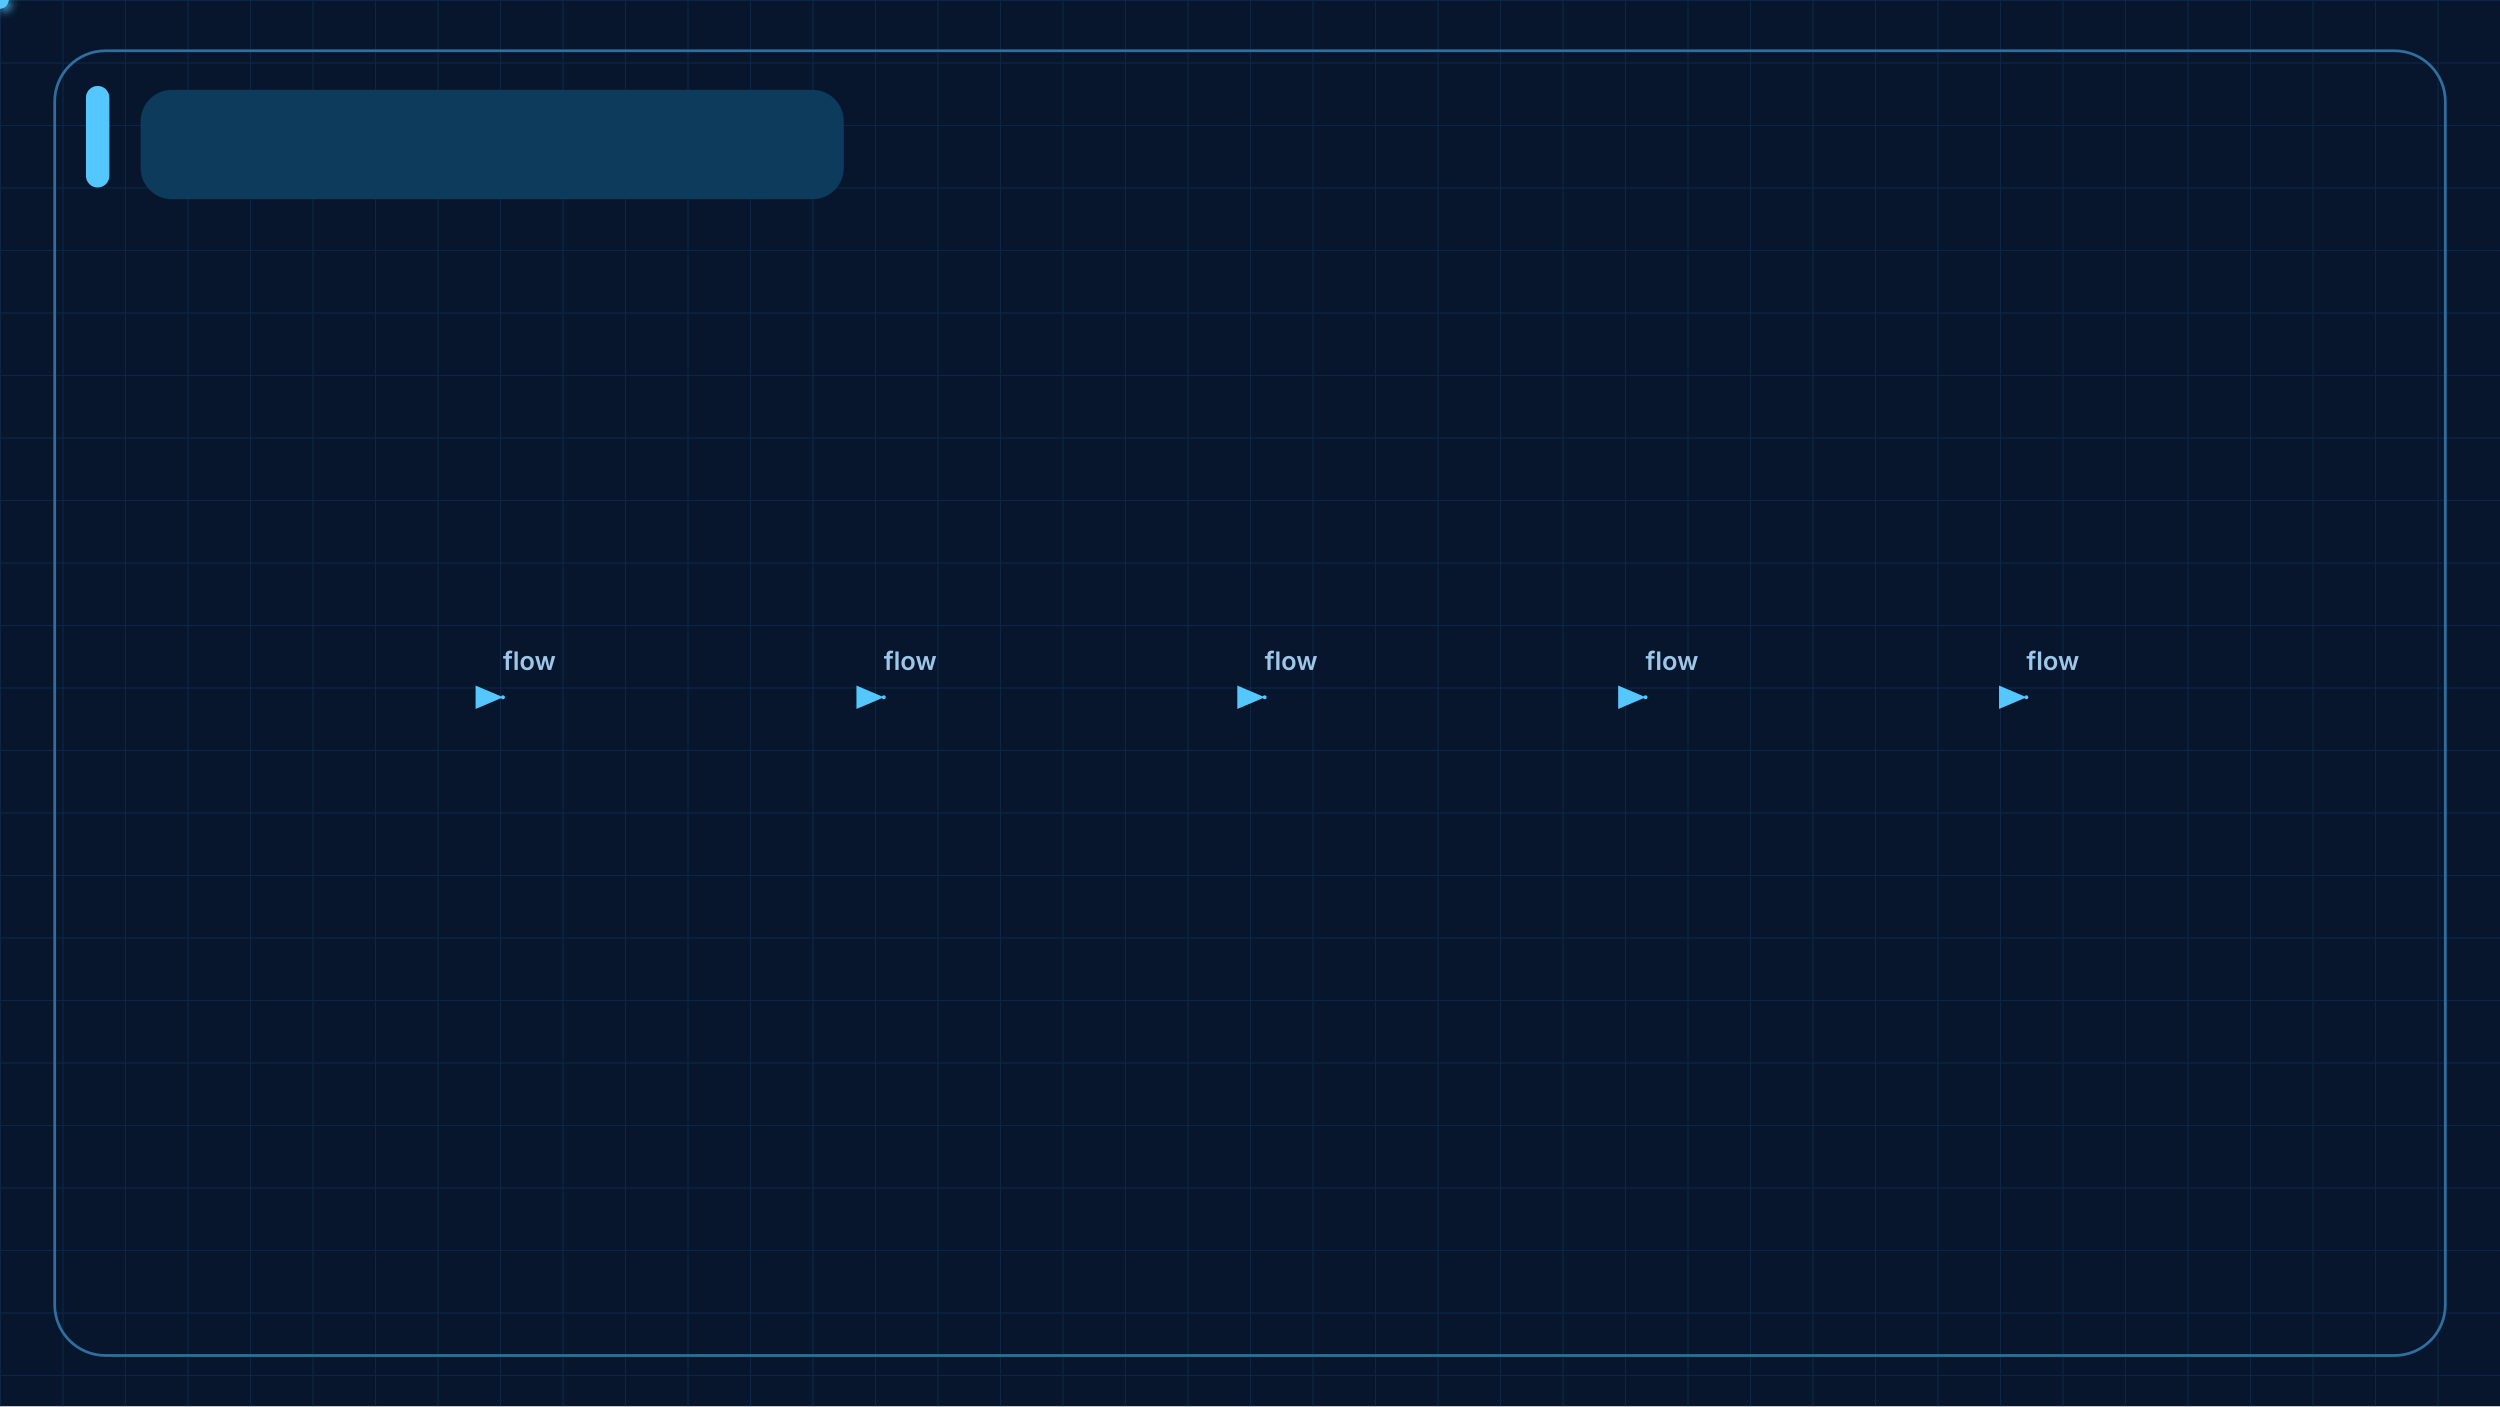
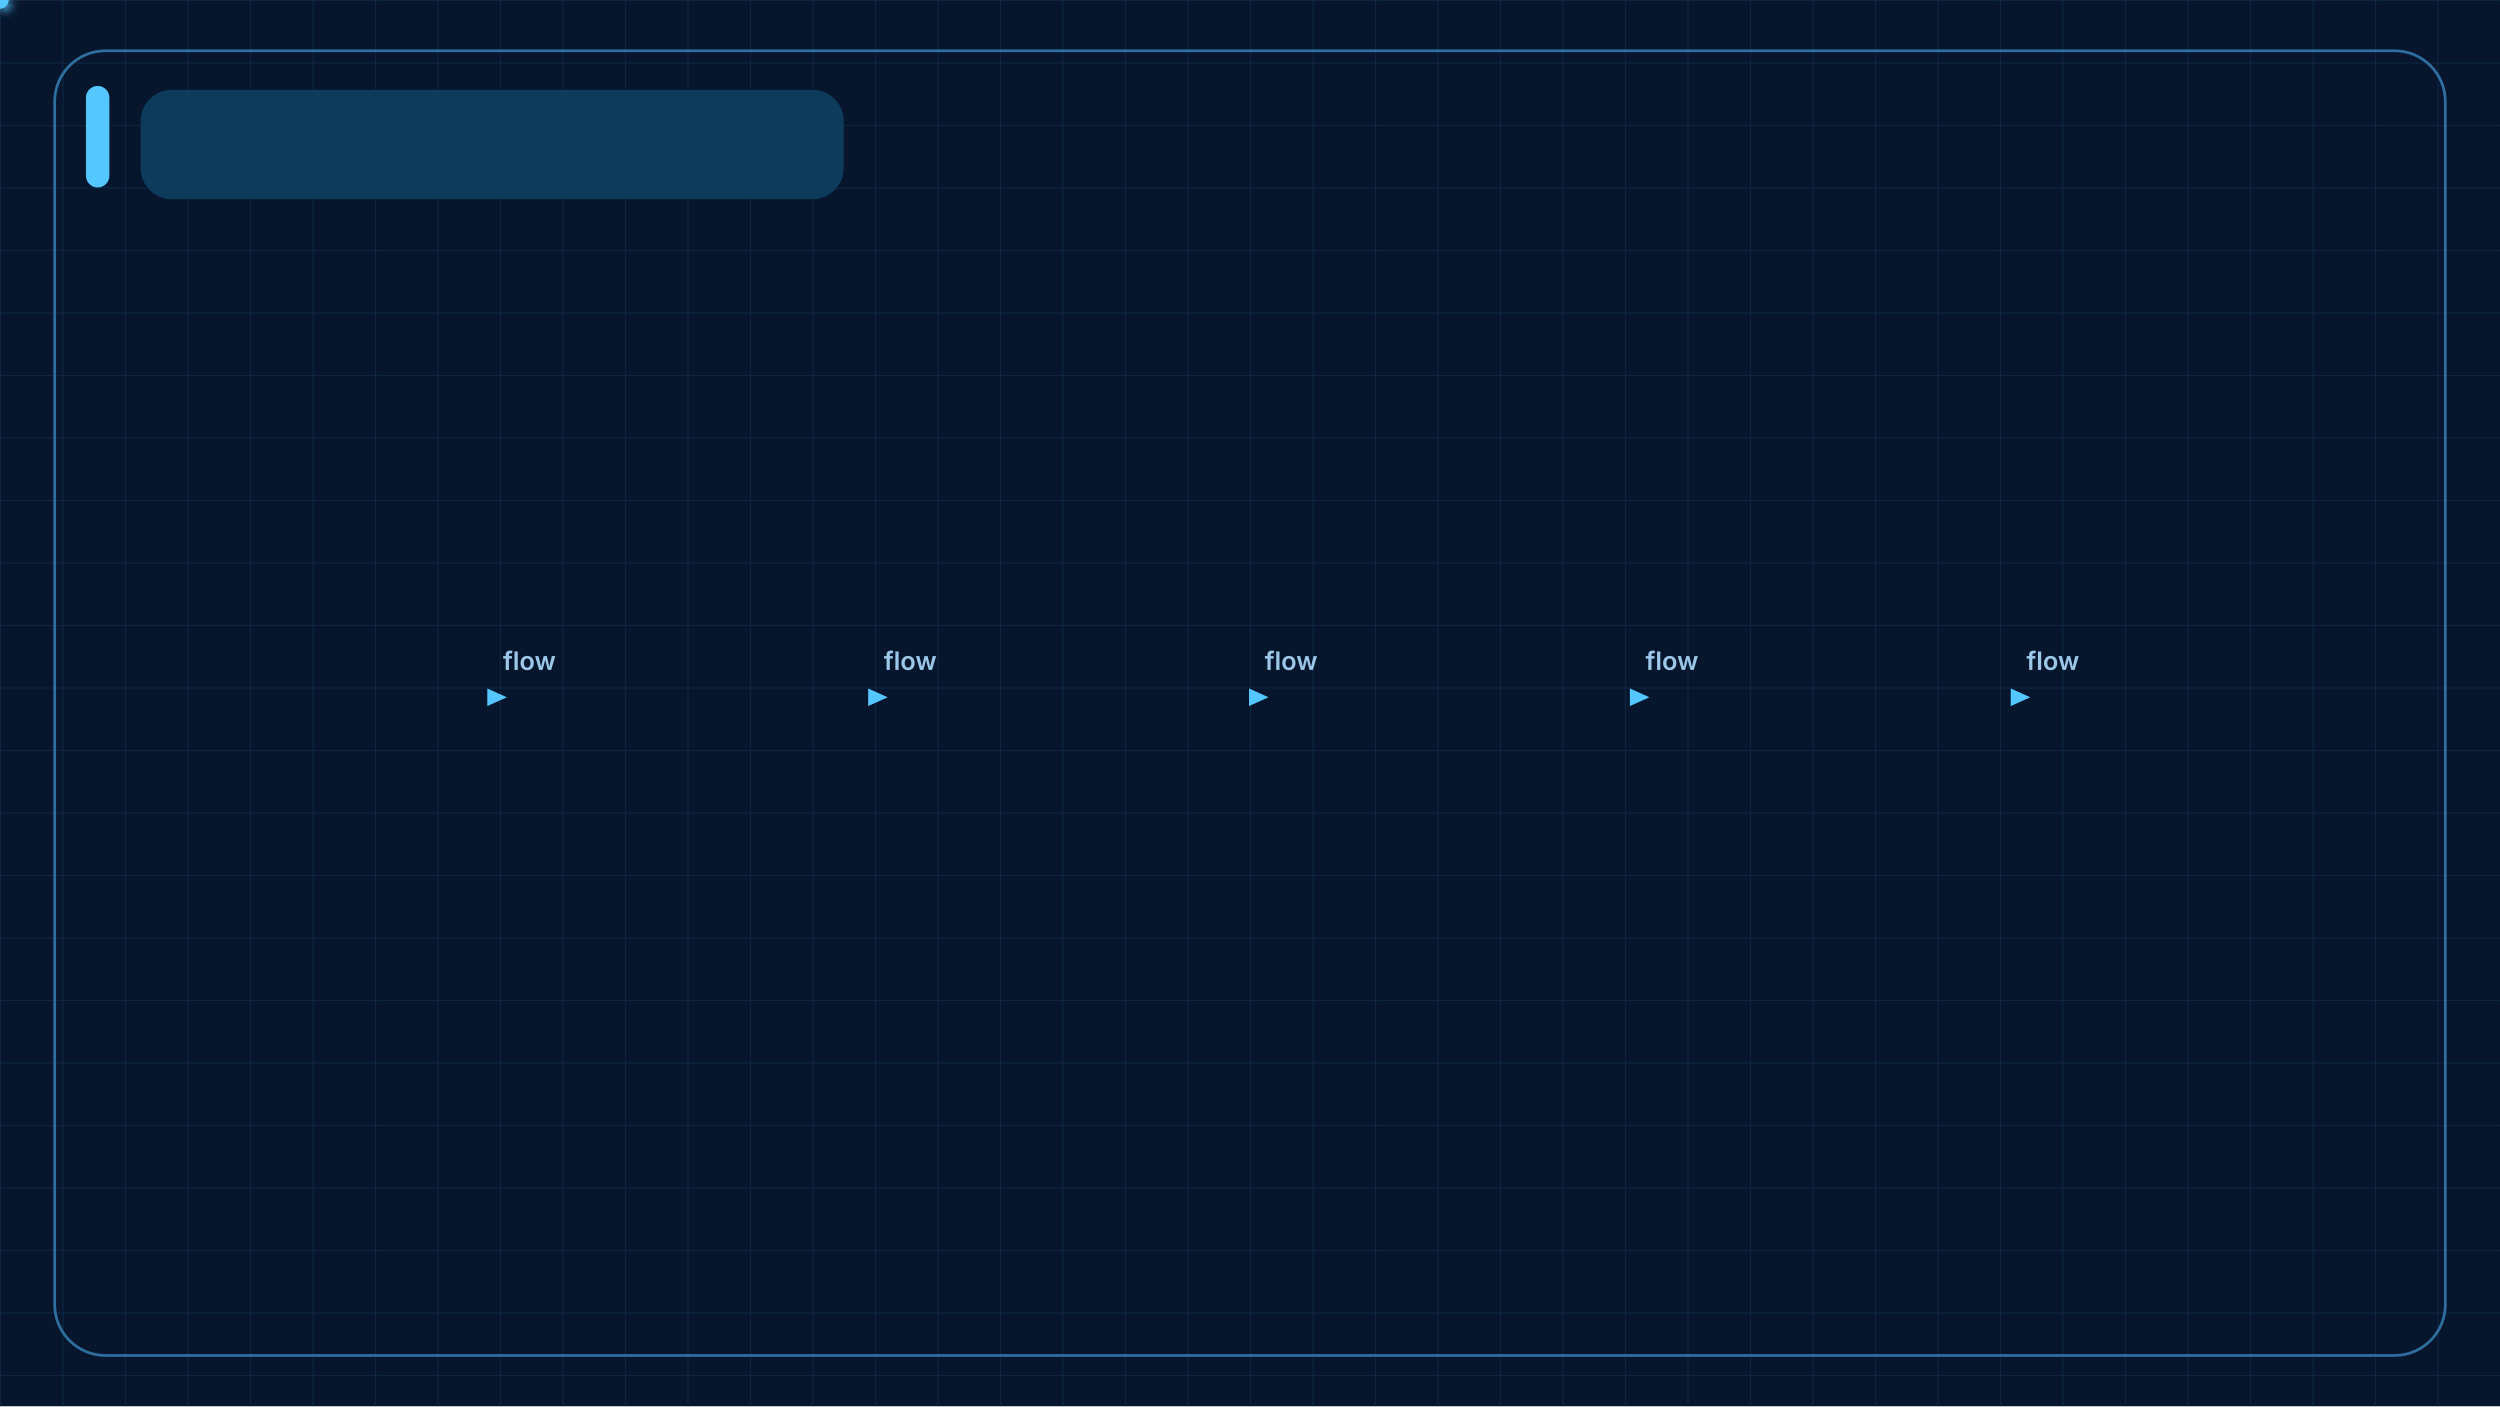
<svg xmlns="http://www.w3.org/2000/svg" width="1280" height="720" viewBox="0 0 1280 720" role="img" aria-labelledby="diagram-title diagram-desc" data-motion-profile="teaching" data-motion-sequence="step-stagger" data-motion-edge="signal-arrow" data-motion-node="icon-performance" data-motion-group="soft-reveal" data-motion-title="highlight-sweep" data-motion-reduced="subtle" data-icon-system="illustrated-character-v1">
  <style>
  .title { font: 700 42px ui-sans-serif, system-ui, -apple-system, BlinkMacSystemFont, "Segoe UI", sans-serif; letter-spacing: 0; }
  .subtitle { font: 400 16px ui-sans-serif, system-ui, -apple-system, BlinkMacSystemFont, "Segoe UI", sans-serif; }
  .node-title { font: 700 18px ui-sans-serif, system-ui, -apple-system, BlinkMacSystemFont, "Segoe UI", sans-serif; }
  .node-caption { font: 400 13px ui-sans-serif, system-ui, -apple-system, BlinkMacSystemFont, "Segoe UI", sans-serif; opacity: 0.84; }
  .group-label { font: 700 14px ui-sans-serif, system-ui, -apple-system, BlinkMacSystemFont, "Segoe UI", sans-serif; text-transform: uppercase; letter-spacing: 0.08em; }
  .edge-label { font: 600 13px ui-sans-serif, system-ui, -apple-system, BlinkMacSystemFont, "Segoe UI", sans-serif; }
  .step-label { font: 700 12px ui-sans-serif, system-ui, -apple-system, BlinkMacSystemFont, "Segoe UI", sans-serif; }
  .edge-flow { stroke-linecap: round; }
-   .edge-draw, .edge-base { stroke-linecap: round; stroke-linejoin: round; }
+   .edge-draw, .edge-base { stroke-linecap: butt; stroke-linejoin: round; }
  .edge-particle { filter: url(#particle-glow); }
  .edge-arrow-particle { filter: url(#particle-glow); }
  .semantic-icon { vector-effect: non-scaling-stroke; }
  .semantic-icon-breathe { transform-box: fill-box; transform-origin: center; animation: semanticIconBreathe 2.8s ease-in-out infinite; }
  .icon-breathe-halo { pointer-events: none; filter: url(#particle-glow); }
  .node-glow, .node-burst { pointer-events: none; }
  #title-accent { transform-origin: 50px 70px; animation: titlePulse 4.8s ease-in-out infinite; }
  #title-highlight { transform-origin: 252px 74px; animation: titleSlide 5.6s ease-in-out infinite; }
  @keyframes titlePulse { 0%, 100% { opacity: 0.76; } 50% { opacity: 1; } }
  @keyframes titleSlide { 0%, 100% { transform: translateX(0); opacity: 0.9; } 50% { transform: translateX(8px); opacity: 1; } }
  @keyframes semanticIconBreathe { 0%, 100% { transform: scale(0.96); opacity: 0.72; } 50% { transform: scale(1.08); opacity: 1; } }
  @media (prefers-reduced-motion: reduce) {
    #title-accent, #title-highlight, .semantic-icon-breathe { animation: none; }
  }
</style>
  <rect width="100%" height="100%" fill="#07162c" />
  <defs>
    <filter id="soft-glow" x="-40%" y="-40%" width="180%" height="180%">
      <feGaussianBlur stdDeviation="5" result="blur" />
      <feMerge>
        <feMergeNode in="blur" />
        <feMergeNode in="SourceGraphic" />
      </feMerge>
    </filter>
    <filter id="particle-glow" x="-80%" y="-80%" width="260%" height="260%">
      <feGaussianBlur stdDeviation="2.6" result="blur" />
      <feMerge>
        <feMergeNode in="blur" />
        <feMergeNode in="SourceGraphic" />
      </feMerge>
    </filter>
    <pattern id="grid" width="32" height="32" patternUnits="userSpaceOnUse">
      <path d="M 32 0 L 0 0 0 32" fill="none" stroke="#12345c" stroke-width="1" />
    </pattern>
  </defs>
  <rect width="100%" height="100%" fill="url(#grid)" opacity="0.52" />
  <rect x="28" y="26" width="1224" height="668" rx="26" fill="none" stroke="#2f6f9f" stroke-width="1.4" opacity="1.00" />
  <rect id="title-accent" x="44" y="44" width="12" height="52" rx="6" fill="#55c7ff" />
  <rect id="title-highlight" x="72" y="46" width="360" height="56" rx="16" fill="#0d3b5c" />
  <rect class="title-sweep" x="72" y="46" width="0" height="56" rx="16" fill="#55c7ff" opacity="0.16">
    <animate attributeName="width" values="0;360;0" dur="3.20s" begin="0.34s" repeatCount="indefinite" />
    <animate attributeName="x" values="72;72;432" dur="3.20s" begin="0.34s" repeatCount="indefinite" />
  </rect>
  <text id="main-title" x="90" y="84" class="title" fill="#e6f7ff" opacity="0">
    <animate attributeName="opacity" values="0;1" dur="0.65s" begin="0.08s" fill="freeze" />
  RAG Ingestion Pipeline
</text>
  <text x="74" y="126" class="subtitle" fill="#9cc7e8" opacity="0">
    <animate attributeName="opacity" values="0;1" dur="0.65s" begin="0.28s" fill="freeze" />
  documents become chunks, embeddings, retrieval, and grounded answers
</text>
  <g id="group-rag" class="group" opacity="0">
    <animate attributeName="opacity" values="0;1" dur="0.70s" begin="0.17s" fill="freeze" />
    <rect x="45.0" y="250.0" width="1180.0" height="185.0" rx="22" fill="#0b1d38" fill-opacity="0.34" stroke="#55c7ff" stroke-width="1.6" stroke-dasharray="9 8">
  </rect>
    <text x="63.0" y="280.0" class="group-label" fill="#9cc7e8">RAG Pipeline</text>
  </g>
  <defs>
-     <marker id="arrow-1" markerWidth="10" markerHeight="10" refX="7" refY="3" orient="auto" markerUnits="strokeWidth">
-       <path d="M 0 0 L 7 3 L 0 6 z" fill="#55c7ff" />
-     </marker>
-   </defs>
-   <g class="edge" data-role="process">
-     <path class="edge-base" d="M 257.5 357.0 L 257.5 357.0" fill="none" stroke="#55c7ff" stroke-width="1.3" opacity="0.24" marker-end="url(#arrow-1)" />
+     <marker id="arrow-1" markerWidth="12" markerHeight="12" viewBox="0 0 12 12" refX="9" refY="6" orient="auto" markerUnits="userSpaceOnUse">
+       <path d="M 1 1.5 L 11 6 L 1 10.5 z" fill="#55c7ff" />
+     </marker>
+   </defs>
+   <g class="edge" data-role="process">
+     <path class="edge-base" d="M 257.5 357.0 L 257.5 357.0" fill="none" stroke="#55c7ff" stroke-width="1.3" opacity="0.24" />
    <path class="edge-draw" d="M 257.5 357.0 L 257.5 357.0" fill="none" stroke="#55c7ff" stroke-width="2.0" pathLength="1" stroke-dasharray="1" stroke-dashoffset="0" marker-end="url(#arrow-1)" />
    <circle class="edge-particle" r="4.3" fill="#55c7ff" opacity="0.92">
      <animateMotion dur="2.05s" repeatCount="indefinite" path="M 257.5 357.0 L 257.5 357.0" begin="-0.19s" />
      <animate attributeName="opacity" values="0;0.92;0" dur="2.05s" begin="-0.19s" repeatCount="indefinite" />
    </circle>
    <text x="257.5" y="343.0" class="edge-label" fill="#9cc7e8" opacity="1">
    flow
  </text>
  </g>
  <defs>
-     <marker id="arrow-2" markerWidth="10" markerHeight="10" refX="7" refY="3" orient="auto" markerUnits="strokeWidth">
-       <path d="M 0 0 L 7 3 L 0 6 z" fill="#55c7ff" />
-     </marker>
-   </defs>
-   <g class="edge" data-role="process">
-     <path class="edge-base" d="M 452.5 357.0 L 452.5 357.0" fill="none" stroke="#55c7ff" stroke-width="1.3" opacity="0.24" marker-end="url(#arrow-2)" />
+     <marker id="arrow-2" markerWidth="12" markerHeight="12" viewBox="0 0 12 12" refX="9" refY="6" orient="auto" markerUnits="userSpaceOnUse">
+       <path d="M 1 1.5 L 11 6 L 1 10.5 z" fill="#55c7ff" />
+     </marker>
+   </defs>
+   <g class="edge" data-role="process">
+     <path class="edge-base" d="M 452.5 357.0 L 452.5 357.0" fill="none" stroke="#55c7ff" stroke-width="1.3" opacity="0.24" />
    <path class="edge-draw" d="M 452.5 357.0 L 452.5 357.0" fill="none" stroke="#55c7ff" stroke-width="2.0" pathLength="1" stroke-dasharray="1" stroke-dashoffset="0" marker-end="url(#arrow-2)" />
    <circle class="edge-particle" r="4.3" fill="#55c7ff" opacity="0.92">
      <animateMotion dur="2.05s" repeatCount="indefinite" path="M 452.5 357.0 L 452.5 357.0" begin="-0.38s" />
      <animate attributeName="opacity" values="0;0.92;0" dur="2.05s" begin="-0.38s" repeatCount="indefinite" />
    </circle>
    <text x="452.5" y="343.0" class="edge-label" fill="#9cc7e8" opacity="1">
    flow
  </text>
  </g>
  <defs>
-     <marker id="arrow-3" markerWidth="10" markerHeight="10" refX="7" refY="3" orient="auto" markerUnits="strokeWidth">
-       <path d="M 0 0 L 7 3 L 0 6 z" fill="#55c7ff" />
-     </marker>
-   </defs>
-   <g class="edge" data-role="process">
-     <path class="edge-base" d="M 647.5 357.0 L 647.5 357.0" fill="none" stroke="#55c7ff" stroke-width="1.3" opacity="0.24" marker-end="url(#arrow-3)" />
+     <marker id="arrow-3" markerWidth="12" markerHeight="12" viewBox="0 0 12 12" refX="9" refY="6" orient="auto" markerUnits="userSpaceOnUse">
+       <path d="M 1 1.5 L 11 6 L 1 10.5 z" fill="#55c7ff" />
+     </marker>
+   </defs>
+   <g class="edge" data-role="process">
+     <path class="edge-base" d="M 647.5 357.0 L 647.5 357.0" fill="none" stroke="#55c7ff" stroke-width="1.3" opacity="0.24" />
    <path class="edge-draw" d="M 647.5 357.0 L 647.5 357.0" fill="none" stroke="#55c7ff" stroke-width="2.0" pathLength="1" stroke-dasharray="1" stroke-dashoffset="0" marker-end="url(#arrow-3)" />
    <circle class="edge-particle" r="4.3" fill="#55c7ff" opacity="0.92">
      <animateMotion dur="2.05s" repeatCount="indefinite" path="M 647.5 357.0 L 647.5 357.0" begin="-0.57s" />
      <animate attributeName="opacity" values="0;0.92;0" dur="2.05s" begin="-0.57s" repeatCount="indefinite" />
    </circle>
    <text x="647.5" y="343.0" class="edge-label" fill="#9cc7e8" opacity="1">
    flow
  </text>
  </g>
  <defs>
-     <marker id="arrow-4" markerWidth="10" markerHeight="10" refX="7" refY="3" orient="auto" markerUnits="strokeWidth">
-       <path d="M 0 0 L 7 3 L 0 6 z" fill="#55c7ff" />
-     </marker>
-   </defs>
-   <g class="edge" data-role="process">
-     <path class="edge-base" d="M 842.5 357.0 L 842.5 357.0" fill="none" stroke="#55c7ff" stroke-width="1.3" opacity="0.24" marker-end="url(#arrow-4)" />
+     <marker id="arrow-4" markerWidth="12" markerHeight="12" viewBox="0 0 12 12" refX="9" refY="6" orient="auto" markerUnits="userSpaceOnUse">
+       <path d="M 1 1.5 L 11 6 L 1 10.5 z" fill="#55c7ff" />
+     </marker>
+   </defs>
+   <g class="edge" data-role="process">
+     <path class="edge-base" d="M 842.5 357.0 L 842.5 357.0" fill="none" stroke="#55c7ff" stroke-width="1.3" opacity="0.24" />
    <path class="edge-draw" d="M 842.5 357.0 L 842.5 357.0" fill="none" stroke="#55c7ff" stroke-width="2.0" pathLength="1" stroke-dasharray="1" stroke-dashoffset="0" marker-end="url(#arrow-4)" />
    <circle class="edge-particle" r="4.3" fill="#55c7ff" opacity="0.92">
      <animateMotion dur="2.05s" repeatCount="indefinite" path="M 842.5 357.0 L 842.5 357.0" begin="-0.76s" />
      <animate attributeName="opacity" values="0;0.92;0" dur="2.05s" begin="-0.76s" repeatCount="indefinite" />
    </circle>
    <text x="842.5" y="343.0" class="edge-label" fill="#9cc7e8" opacity="1">
    flow
  </text>
  </g>
  <defs>
-     <marker id="arrow-5" markerWidth="10" markerHeight="10" refX="7" refY="3" orient="auto" markerUnits="strokeWidth">
-       <path d="M 0 0 L 7 3 L 0 6 z" fill="#55c7ff" />
-     </marker>
-   </defs>
-   <g class="edge" data-role="process">
-     <path class="edge-base" d="M 1037.5 357.0 L 1037.5 357.0" fill="none" stroke="#55c7ff" stroke-width="1.3" opacity="0.24" marker-end="url(#arrow-5)" />
+     <marker id="arrow-5" markerWidth="12" markerHeight="12" viewBox="0 0 12 12" refX="9" refY="6" orient="auto" markerUnits="userSpaceOnUse">
+       <path d="M 1 1.5 L 11 6 L 1 10.5 z" fill="#55c7ff" />
+     </marker>
+   </defs>
+   <g class="edge" data-role="process">
+     <path class="edge-base" d="M 1037.5 357.0 L 1037.5 357.0" fill="none" stroke="#55c7ff" stroke-width="1.3" opacity="0.24" />
    <path class="edge-draw" d="M 1037.5 357.0 L 1037.5 357.0" fill="none" stroke="#55c7ff" stroke-width="2.0" pathLength="1" stroke-dasharray="1" stroke-dashoffset="0" marker-end="url(#arrow-5)" />
    <text x="1037.5" y="343.0" class="edge-label" fill="#9cc7e8" opacity="1">
    flow
  </text>
  </g>
  <g id="node-docs" class="node motion-node" data-role="source" opacity="0">
    <animate attributeName="opacity" values="0;1" dur="0.55s" begin="0.25s" fill="freeze" />
    <rect x="70.0" y="315.0" width="180.0" height="84.0" rx="8.0" fill="#0b273c" stroke="#7dd3fc" stroke-width="1.8" />
    <g class="semantic-icon-wrap semantic-icon-character-wrap" data-icon="folder" data-node-id="docs" opacity="0.98">
      <g id="icon-docs-root" class="semantic-icon semantic-icon-illustrated-character-v1" data-semantic-role="file-store-ready" data-rest-opacity="1" transform="translate(88.8 332.6) scale(0.4872)">
        <g class="illustrated-character-motion-shell">
          <path id="icon-docs-folder" class="illustrated-character-part illustrated-character-folder" data-rest-opacity="1" d="M17 36h27l7 8h32v37H17z" fill="#ffd45e" stroke="#283047" stroke-width="3" stroke-linecap="round" stroke-linejoin="round" />
          <path id="icon-docs-tab" class="illustrated-character-part illustrated-character-tab" data-rest-opacity="1" d="M18 36h25l7 8H18z" fill="#ff9e42" stroke="#283047" stroke-width="3" stroke-linecap="round" stroke-linejoin="round" />
          <path id="icon-docs-sheet" class="illustrated-character-part illustrated-character-sheet" data-rest-opacity="1" d="M47 49h23v24H47z" fill="#fffdf6" stroke="#283047" stroke-width="3" stroke-linecap="round" stroke-linejoin="round" />
          <path id="icon-docs-sheet-line" class="illustrated-character-part illustrated-character-sheet-line" data-rest-opacity="1" d="M52 58h12m-12 6h9" fill="none" stroke="#283047" stroke-width="3" stroke-linecap="round" stroke-linejoin="round" />
          <circle id="icon-docs-seal" class="illustrated-character-part illustrated-character-seal" data-rest-opacity="1" cx="75" cy="72" r="8" fill="#49c99a" stroke="#283047" stroke-width="3" stroke-linecap="round" stroke-linejoin="round" />
          <path id="icon-docs-seal-mark" class="illustrated-character-part illustrated-character-seal-mark" data-rest-opacity="1" d="M71 72l3 3 5-6" fill="none" stroke="#283047" stroke-width="3" stroke-linecap="round" stroke-linejoin="round" />
        </g>
      </g>
    </g>
    <text x="186.4" y="343.0" text-anchor="middle" fill="#e6f7ff">
      <tspan x="186.4" dy="18" class="node-title">Docs</tspan>
      <tspan x="186.4" dy="17" class="node-caption">source</tspan>
      <tspan x="186.4" dy="17" class="node-caption">files</tspan>
    </text>
  </g>
  <g id="node-chunk" class="node motion-node" data-role="process" opacity="0">
    <animate attributeName="opacity" values="0;1" dur="0.55s" begin="0.37s" fill="freeze" />
    <rect x="265.0" y="315.0" width="180.0" height="84.0" rx="8.0" fill="#0b1d38" stroke="#55c7ff" stroke-width="1.8" />
    <g class="semantic-icon-wrap semantic-icon-character-wrap" data-icon="file" data-node-id="chunk" opacity="0.98">
      <g id="icon-chunk-root" class="semantic-icon semantic-icon-illustrated-character-v1" data-semantic-role="note-write-settle" data-rest-opacity="1" transform="translate(283.8 332.6) scale(0.4872)">
        <g class="illustrated-character-motion-shell">
          <path id="icon-chunk-page" class="illustrated-character-part illustrated-character-page" data-rest-opacity="1" d="M28 18h30l15 15v49H28z" fill="#fffdf6" stroke="#283047" stroke-width="3" stroke-linecap="round" stroke-linejoin="round" />
          <path id="icon-chunk-corner" class="illustrated-character-part illustrated-character-corner" data-rest-opacity="1" d="M58 18v16h15" fill="#c5b8f2" stroke="#283047" stroke-width="3" stroke-linecap="round" stroke-linejoin="round" />
          <path id="icon-chunk-line-1" class="illustrated-character-part illustrated-character-line-1" data-rest-opacity="1" d="M38 48h25" fill="none" stroke="#283047" stroke-width="3" stroke-linecap="round" stroke-linejoin="round" />
          <path id="icon-chunk-line-2" class="illustrated-character-part illustrated-character-line-2" data-rest-opacity="1" d="M38 57h22" fill="none" stroke="#283047" stroke-width="3" stroke-linecap="round" stroke-linejoin="round" />
          <path id="icon-chunk-line-3" class="illustrated-character-part illustrated-character-line-3" data-rest-opacity="1" d="M38 66h16" fill="none" stroke="#283047" stroke-width="3" stroke-linecap="round" stroke-linejoin="round" />
          <circle id="icon-chunk-dot" class="illustrated-character-part illustrated-character-dot" data-rest-opacity="1" cx="30" cy="74" r="5" fill="#49c99a" stroke="#283047" stroke-width="3" stroke-linecap="round" stroke-linejoin="round" />
        </g>
      </g>
    </g>
    <text x="381.4" y="343.0" text-anchor="middle" fill="#e6f7ff">
      <tspan x="381.4" dy="18" class="node-title">Chunk</tspan>
      <tspan x="381.4" dy="17" class="node-caption">split text</tspan>
    </text>
  </g>
  <g id="node-embed" class="node motion-node" data-role="tool" opacity="0">
    <animate attributeName="opacity" values="0;1" dur="0.55s" begin="0.49s" fill="freeze" />
    <rect x="460.0" y="315.0" width="180.0" height="84.0" rx="8.0" fill="#1f2835" stroke="#f6d365" stroke-width="1.8" />
    <g class="semantic-icon-wrap semantic-icon-character-wrap" data-icon="api" data-node-id="embed" opacity="0.98">
      <g id="icon-embed-root" class="semantic-icon semantic-icon-illustrated-character-v1" data-semantic-role="signal-request-return" data-rest-opacity="1" transform="translate(478.8 332.6) scale(0.4872)">
        <g class="illustrated-character-motion-shell">
          <rect id="icon-embed-interface" class="illustrated-character-part illustrated-character-interface" data-rest-opacity="1" x="19" y="27" width="62" height="46" rx="7" fill="#fffdf6" stroke="#283047" stroke-width="3" stroke-linecap="round" stroke-linejoin="round" />
          <path id="icon-embed-interface-top" class="illustrated-character-part illustrated-character-interface-top" data-rest-opacity="1" d="M20 39h60" fill="none" stroke="#283047" stroke-width="3" stroke-linecap="round" stroke-linejoin="round" />
          <circle id="icon-embed-interface-dot" class="illustrated-character-part illustrated-character-interface-dot" data-rest-opacity="1" cx="28" cy="33" r="2" fill="#ffd2b8" stroke="#283047" stroke-width="3" stroke-linecap="round" stroke-linejoin="round" />
          <path id="icon-embed-request" class="illustrated-character-part illustrated-character-request" data-rest-opacity="1" d="M31 53h24m-7-7 7 7-7 7" fill="none" stroke="#283047" stroke-width="3" stroke-linecap="round" stroke-linejoin="round" />
          <path id="icon-embed-receipt" class="illustrated-character-part illustrated-character-receipt" data-rest-opacity="1" d="M68 61H44m7-7-7 7 7 7" fill="none" stroke="#283047" stroke-width="3" stroke-linecap="round" stroke-linejoin="round" />
          <circle id="icon-embed-status" class="illustrated-character-part illustrated-character-status" data-rest-opacity="1" cx="73" cy="28" r="7" fill="#49c99a" stroke="#283047" stroke-width="3" stroke-linecap="round" stroke-linejoin="round" />
        </g>
      </g>
    </g>
    <text x="576.4" y="343.0" text-anchor="middle" fill="#e6f7ff">
      <tspan x="576.4" dy="18" class="node-title">Embed</tspan>
      <tspan x="576.4" dy="17" class="node-caption">vectors</tspan>
    </text>
  </g>
  <g id="node-vector" class="node motion-node" data-role="memory" opacity="0">
    <animate attributeName="opacity" values="0;1" dur="0.55s" begin="0.61s" fill="freeze" />
    <rect x="655.0" y="315.0" width="180.0" height="84.0" rx="8.0" fill="#0b2f2b" stroke="#33e6a6" stroke-width="1.8" />
    <g class="semantic-icon-wrap semantic-icon-character-wrap" data-icon="database" data-node-id="vector" opacity="0.98">
      <g id="icon-vector-root" class="semantic-icon semantic-icon-illustrated-character-v1" data-semantic-role="ingest-settle-confirm" data-rest-opacity="1" transform="translate(673.8 332.6) scale(0.4872)">
        <g class="illustrated-character-motion-shell">
          <path id="icon-vector-hat" class="illustrated-character-part illustrated-character-hat" data-rest-opacity="1" d="M31 29c8-15 30-15 38 0l-4 8H35z" fill="#ff9e42" stroke="#283047" stroke-width="3" stroke-linecap="round" stroke-linejoin="round" />
          <path id="icon-vector-hat-band" class="illustrated-character-part illustrated-character-hat-band" data-rest-opacity="1" d="M34 35h32" fill="none" stroke="#283047" stroke-width="3" stroke-linecap="round" stroke-linejoin="round" />
          <path id="icon-vector-bucket" class="illustrated-character-part illustrated-character-bucket" data-rest-opacity="1" d="M27 43h47l-5 43H32z" fill="#39b8b5" stroke="#283047" stroke-width="3" stroke-linecap="round" stroke-linejoin="round" />
          <path id="icon-vector-handle" class="illustrated-character-part illustrated-character-handle" data-rest-opacity="1" d="M34 45c0-18 33-18 33 0" fill="none" stroke="#283047" stroke-width="3" stroke-linecap="round" stroke-linejoin="round" />
          <path id="icon-vector-liquid" class="illustrated-character-part illustrated-character-liquid" data-rest-opacity="1" d="M31 71c9-6 16 5 25 0 7-4 12 0 15 2l-2 13H32z" fill="#ff9e42" stroke="#283047" stroke-width="3" stroke-linecap="round" stroke-linejoin="round" />
          <circle id="icon-vector-bead" class="illustrated-character-part illustrated-character-bead" data-rest-opacity="1" cx="51" cy="24" r="4" fill="#ffd45e" stroke="#283047" stroke-width="3" stroke-linecap="round" stroke-linejoin="round" />
          <path id="icon-vector-check" class="illustrated-character-part illustrated-character-check" data-rest-opacity="1" d="M47 56l5 5 10-11" fill="none" stroke="#283047" stroke-width="3" stroke-linecap="round" stroke-linejoin="round" />
          <path id="icon-vector-spill" class="illustrated-character-part illustrated-character-spill" data-rest-opacity="1" d="M25 86c8-2 15 2 23 0 9-2 17 4 29 1-2 10-14 11-25 9-14 3-27 0-27-10z" fill="#ff9e42" stroke="#283047" stroke-width="3" stroke-linecap="round" stroke-linejoin="round" />
        </g>
      </g>
    </g>
    <text x="771.4" y="343.0" text-anchor="middle" fill="#e6f7ff">
      <tspan x="771.4" dy="18" class="node-title">Vector</tspan>
      <tspan x="771.4" dy="18" class="node-title">DB</tspan>
      <tspan x="771.4" dy="17" class="node-caption">store</tspan>
    </text>
  </g>
  <g id="node-retrieve" class="node motion-node" data-role="agent" opacity="0">
    <animate attributeName="opacity" values="0;1" dur="0.55s" begin="0.73s" fill="freeze" />
    <rect x="850.0" y="315.0" width="180.0" height="84.0" rx="8.0" fill="#101b45" stroke="#a7b8ff" stroke-width="1.8" />
    <g class="semantic-icon-wrap semantic-icon-character-wrap" data-icon="search" data-node-id="retrieve" opacity="0.98">
      <g id="icon-retrieve-root" class="semantic-icon semantic-icon-illustrated-character-v1" data-semantic-role="scout-scan-find" data-rest-opacity="1" transform="translate(868.8 332.6) scale(0.4872)">
        <g class="illustrated-character-motion-shell">
          <circle id="icon-retrieve-lens" class="illustrated-character-part illustrated-character-lens" data-rest-opacity="1" cx="45" cy="46" r="23" fill="#83d9ed" stroke="#283047" stroke-width="3" stroke-linecap="round" stroke-linejoin="round" />
          <path id="icon-retrieve-lens-shine" class="illustrated-character-part illustrated-character-lens-shine" data-rest-opacity="1" d="M31 40c4-9 13-14 23-12" fill="none" stroke="#283047" stroke-width="3" stroke-linecap="round" stroke-linejoin="round" />
          <path id="icon-retrieve-scan" class="illustrated-character-part illustrated-character-scan" data-rest-opacity="1" d="M25 46h40" fill="none" stroke="#283047" stroke-width="3" stroke-linecap="round" stroke-linejoin="round" />
          <path id="icon-retrieve-handle" class="illustrated-character-part illustrated-character-handle" data-rest-opacity="1" d="M61 62l16 16" fill="none" stroke="#283047" stroke-width="3" stroke-linecap="round" stroke-linejoin="round" />
          <path id="icon-retrieve-marker" class="illustrated-character-part illustrated-character-marker" data-rest-opacity="1" d="M45 33c-6 0-10 4-10 10 0 8 10 17 10 17s10-9 10-17c0-6-4-10-10-10z" fill="#ffd2b8" stroke="#283047" stroke-width="3" stroke-linecap="round" stroke-linejoin="round" />
          <circle id="icon-retrieve-marker-dot" class="illustrated-character-part illustrated-character-marker-dot" data-rest-opacity="1" cx="45" cy="43" r="3" fill="#fffdf6" stroke="#283047" stroke-width="3" stroke-linecap="round" stroke-linejoin="round" />
          <path id="icon-retrieve-spark" class="illustrated-character-part illustrated-character-spark" data-rest-opacity="1" d="M77 22l2 5 5 2-5 2-2 5-2-5-5-2 5-2z" fill="#ffd45e" stroke="#283047" stroke-width="3" stroke-linecap="round" stroke-linejoin="round" />
        </g>
      </g>
    </g>
    <text x="966.4" y="343.0" text-anchor="middle" fill="#e6f7ff">
      <tspan x="966.4" dy="18" class="node-title">Retrieve</tspan>
      <tspan x="966.4" dy="17" class="node-caption">top-k</tspan>
    </text>
  </g>
  <g id="node-answer" class="node motion-node" data-role="output" opacity="0">
    <animate attributeName="opacity" values="0;1" dur="0.55s" begin="0.85s" fill="freeze" />
    <rect x="1045.0" y="315.0" width="180.0" height="84.0" rx="8.0" fill="#0a2d33" stroke="#33e6a6" stroke-width="1.8" />
    <g class="semantic-icon-wrap semantic-icon-character-wrap" data-icon="output" data-node-id="answer" opacity="0.98">
      <g id="icon-answer-root" class="semantic-icon semantic-icon-illustrated-character-v1" data-semantic-role="reveal-deliver-confirm" data-rest-opacity="1" transform="translate(1063.8 332.6) scale(0.4872)">
        <g class="illustrated-character-motion-shell">
          <path id="icon-answer-envelope" class="illustrated-character-part illustrated-character-envelope" data-rest-opacity="1" d="M19 34h62v42H19z" fill="#83d9ed" stroke="#283047" stroke-width="3" stroke-linecap="round" stroke-linejoin="round" />
          <path id="icon-answer-envelope-fold" class="illustrated-character-part illustrated-character-envelope-fold" data-rest-opacity="1" d="M20 36l30 23 30-23M20 75l19-19m42 19L62 56" fill="none" stroke="#283047" stroke-width="3" stroke-linecap="round" stroke-linejoin="round" />
          <rect id="icon-answer-card" class="illustrated-character-part illustrated-character-card" data-rest-opacity="1" x="35" y="22" width="31" height="34" rx="4" fill="#fffdf6" stroke="#283047" stroke-width="3" stroke-linecap="round" stroke-linejoin="round" />
          <path id="icon-answer-card-line" class="illustrated-character-part illustrated-character-card-line" data-rest-opacity="1" d="M41 32h18m-18 7h12" fill="none" stroke="#283047" stroke-width="3" stroke-linecap="round" stroke-linejoin="round" />
          <path id="icon-answer-check" class="illustrated-character-part illustrated-character-check" data-rest-opacity="1" d="M43 46l5 5 10-11" fill="none" stroke="#283047" stroke-width="3" stroke-linecap="round" stroke-linejoin="round" />
          <path id="icon-answer-spark" class="illustrated-character-part illustrated-character-spark" data-rest-opacity="1" d="M77 22l2 5 5 2-5 2-2 5-2-5-5-2 5-2z" fill="#ffd45e" stroke="#283047" stroke-width="3" stroke-linecap="round" stroke-linejoin="round" />
        </g>
      </g>
    </g>
    <text x="1161.4" y="343.0" text-anchor="middle" fill="#e6f7ff">
      <tspan x="1161.4" dy="18" class="node-title">Answer</tspan>
      <tspan x="1161.4" dy="17" class="node-caption">grounded</tspan>
    </text>
  </g>
</svg>
